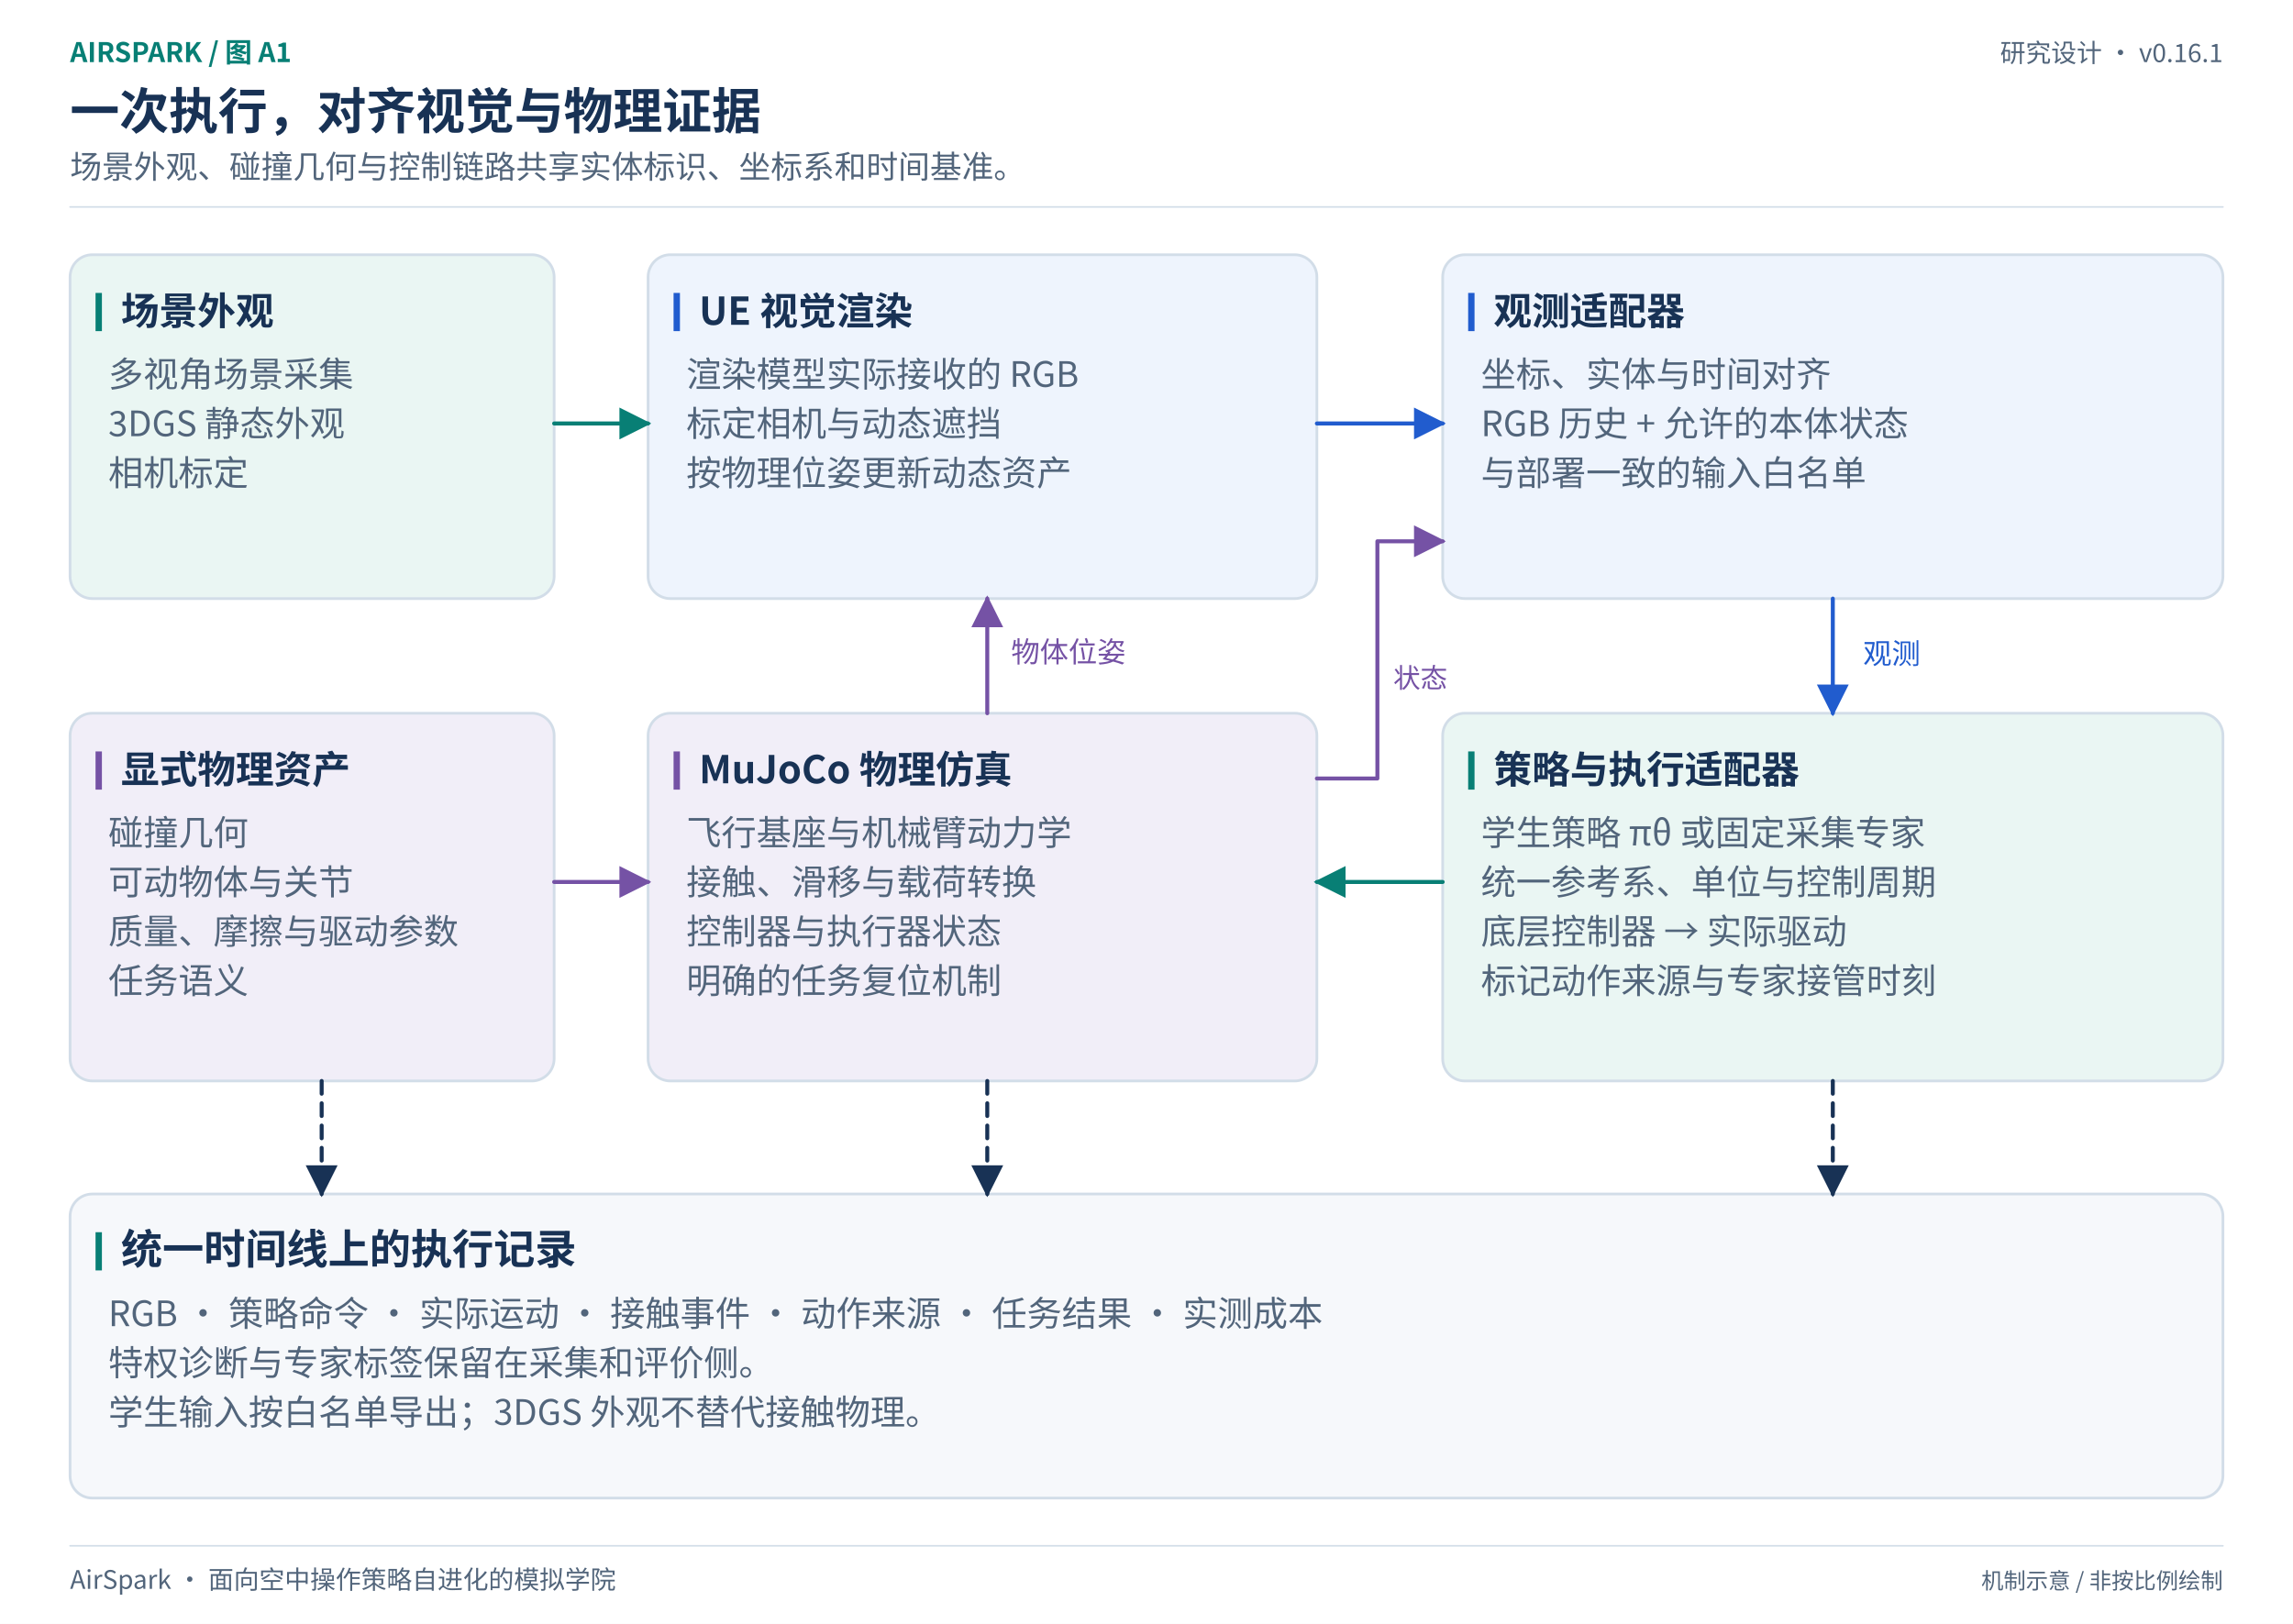
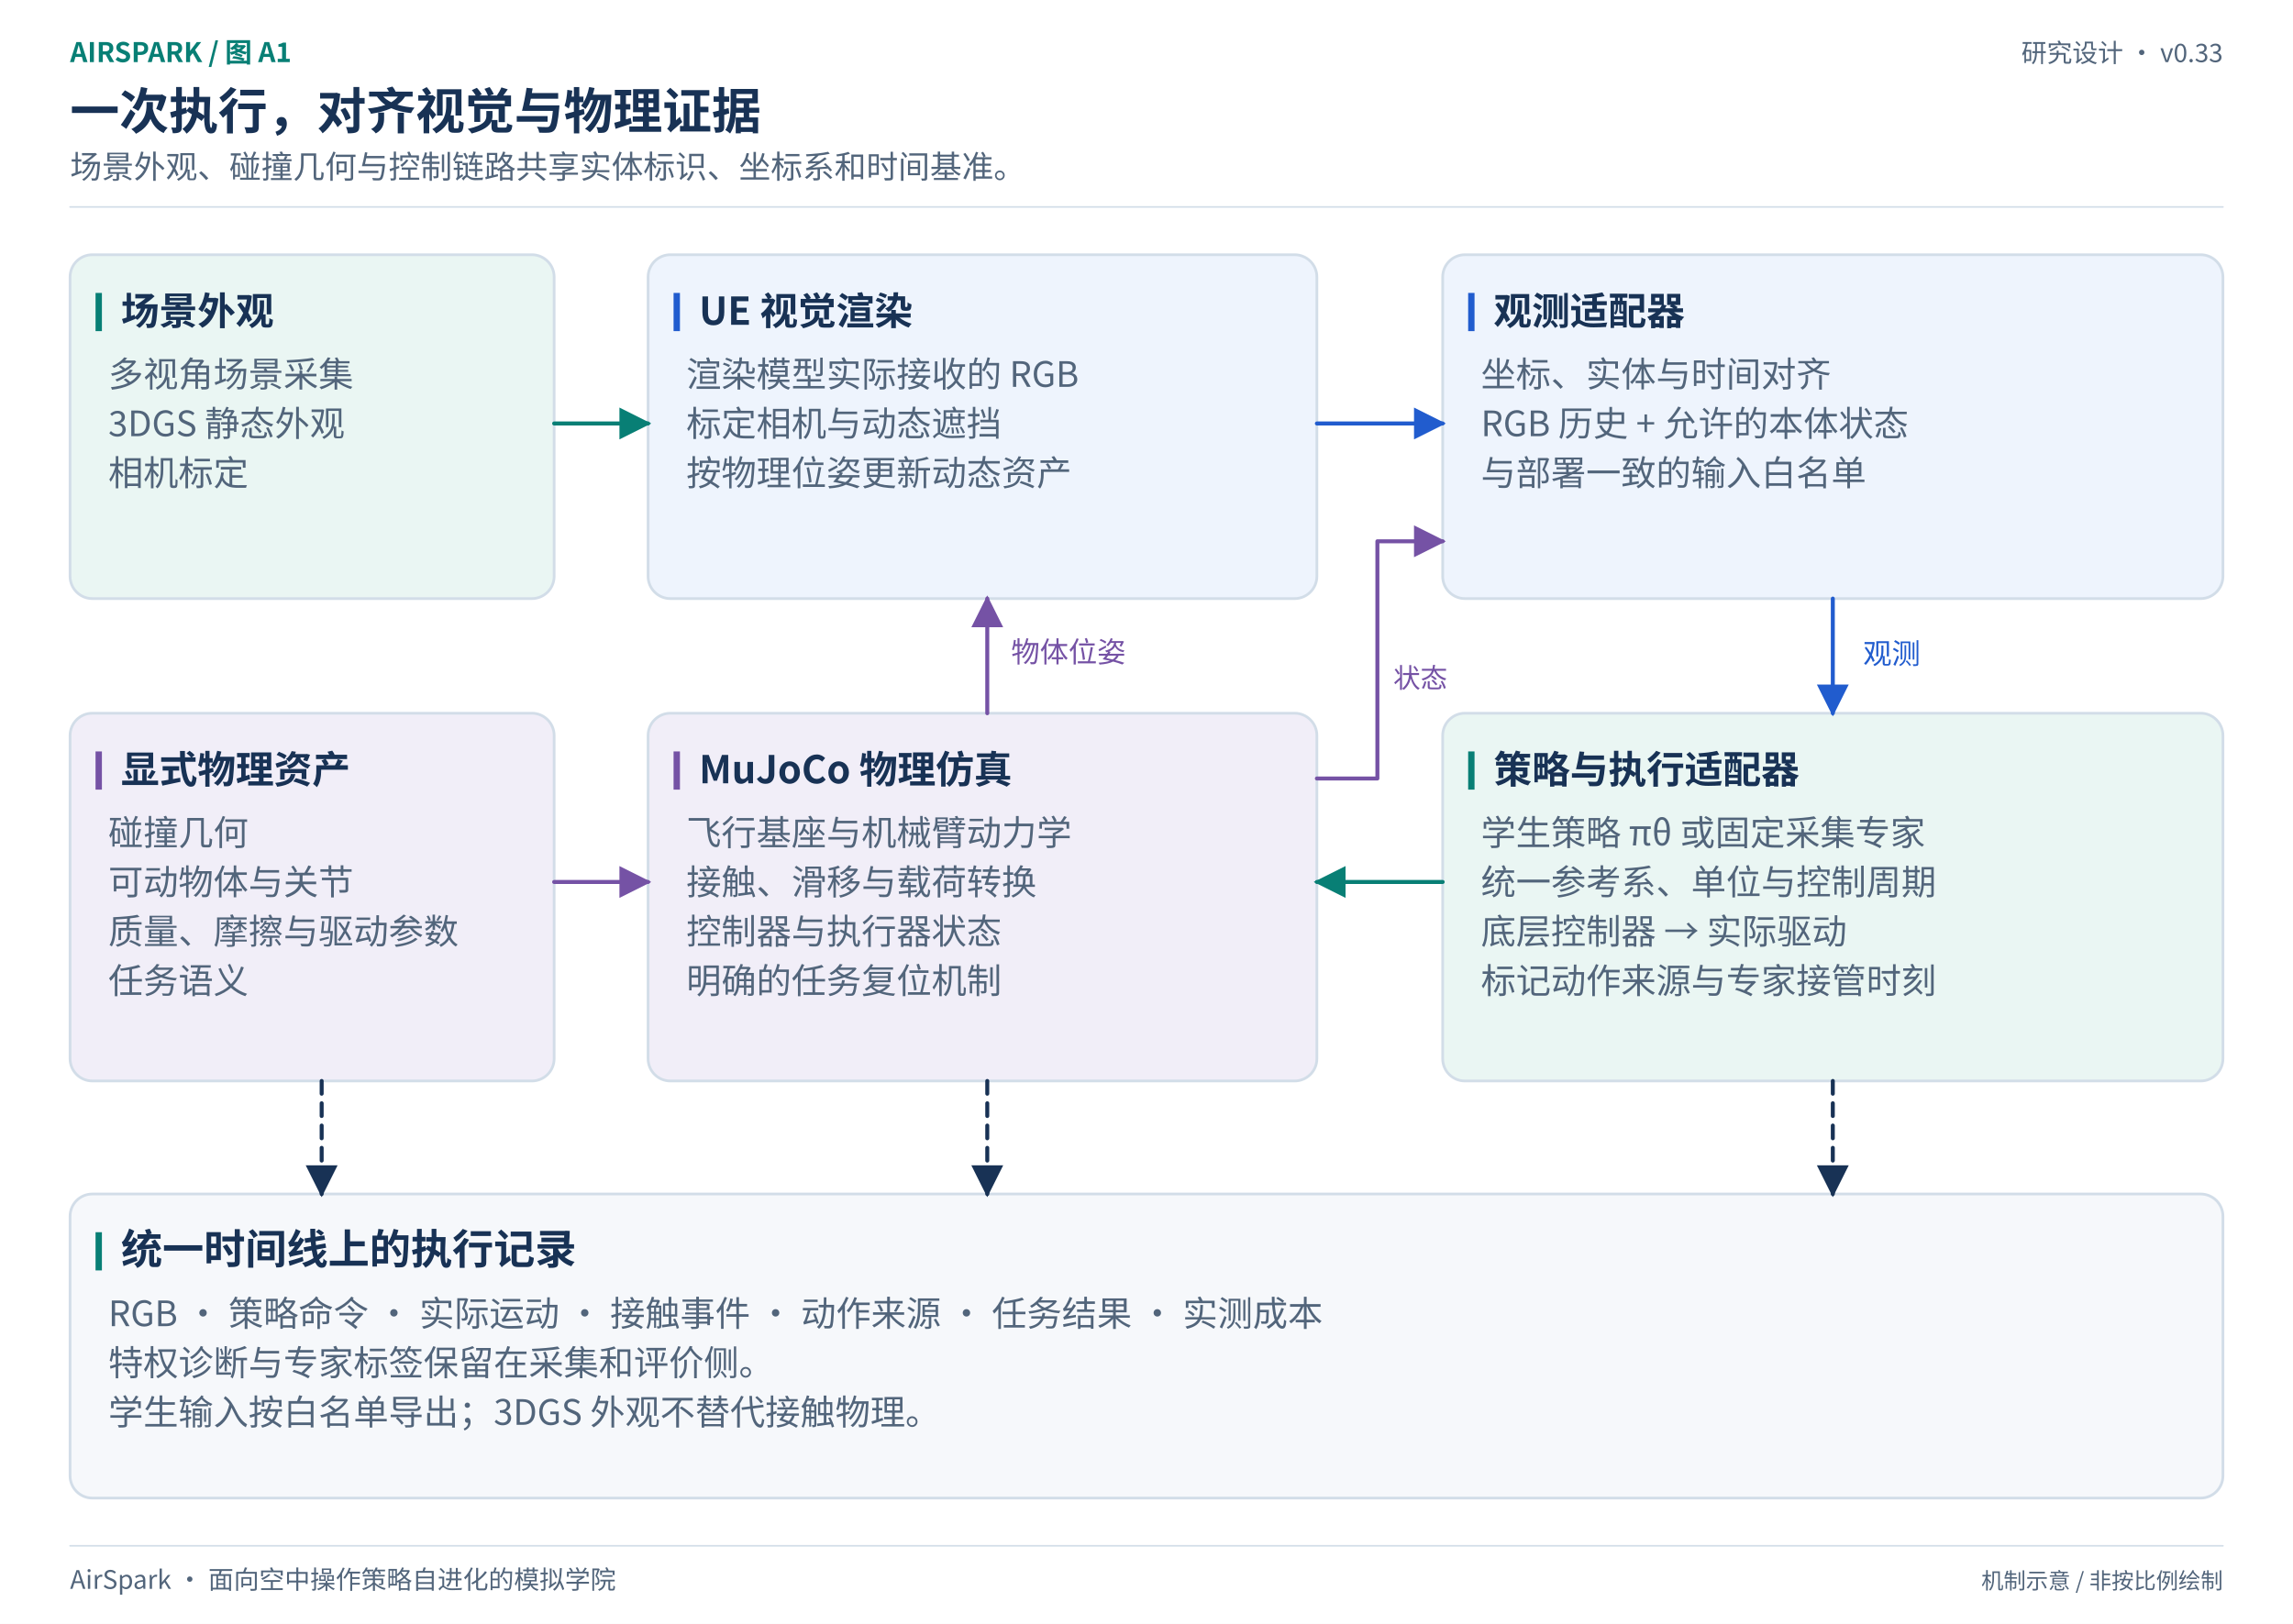
<svg xmlns="http://www.w3.org/2000/svg" width="1440" height="1020" viewBox="0 0 1440 1020" role="img" aria-labelledby="title desc">
  <defs>
    <marker id="arrow-ink" viewBox="0 0 10 10" refX="9" refY="5" markerWidth="8" markerHeight="8" orient="auto-start-reverse">
      <path d="M 0 0 L 10 5 L 0 10 z" fill="#183255" />
    </marker>
    <marker id="arrow-teal" viewBox="0 0 10 10" refX="9" refY="5" markerWidth="8" markerHeight="8" orient="auto-start-reverse">
      <path d="M 0 0 L 10 5 L 0 10 z" fill="#087f75" />
    </marker>
    <marker id="arrow-blue" viewBox="0 0 10 10" refX="9" refY="5" markerWidth="8" markerHeight="8" orient="auto-start-reverse">
      <path d="M 0 0 L 10 5 L 0 10 z" fill="#215cce" />
    </marker>
    <marker id="arrow-purple" viewBox="0 0 10 10" refX="9" refY="5" markerWidth="8" markerHeight="8" orient="auto-start-reverse">
      <path d="M 0 0 L 10 5 L 0 10 z" fill="#7552a5" />
    </marker>
    <marker id="arrow-amber" viewBox="0 0 10 10" refX="9" refY="5" markerWidth="8" markerHeight="8" orient="auto-start-reverse">
      <path d="M 0 0 L 10 5 L 0 10 z" fill="#94601b" />
    </marker>
  </defs>
  <g font-family="Microsoft YaHei, Noto Sans CJK SC, Arial, sans-serif">
    <rect width="1440" height="100%" fill="white" />
    <text x="44" y="39" fill="#087f75" font-size="17" font-weight="700" text-anchor="start">AIRSPARK / 图 A1</text>
-     <text x="1396" y="39" fill="#52657b" font-size="16" font-weight="400" text-anchor="end">研究设计 · v0.16.1</text>
+     <text x="1396" y="39" fill="#52657b" font-size="16" font-weight="400" text-anchor="end">研究设计 · v0.33</text>
    <text x="44" y="81" fill="#183255" font-size="31" font-weight="700" text-anchor="start">一次执行，对齐视觉与物理证据</text>
    <text x="44" y="112" fill="#52657b" font-size="20" font-weight="400" text-anchor="start">场景外观、碰撞几何与控制链路共享实体标识、坐标系和时间基准。</text>
    <path d="M44 130 H1396" fill="none" stroke="#d2dde8" stroke-width="1" stroke-linejoin="round" stroke-linecap="round" />
    <rect x="44" y="160" width="304" height="216" rx="14" fill="#eaf6f3" stroke="#d2dde8" stroke-width="1.7" />
    <path d="M62 184 v24" stroke="#087f75" stroke-width="4" />
    <text x="76" y="204" fill="#183255" font-size="24" font-weight="700" text-anchor="start">场景外观</text>
    <text x="68" y="243" fill="#52657b" font-size="22" font-weight="400" text-anchor="start">多视角场景采集</text>
    <text x="68" y="274" fill="#52657b" font-size="22" font-weight="400" text-anchor="start">3DGS 静态外观</text>
    <text x="68" y="305" fill="#52657b" font-size="22" font-weight="400" text-anchor="start">相机标定</text>
    <rect x="44" y="448" width="304" height="231" rx="14" fill="#f1eef8" stroke="#d2dde8" stroke-width="1.7" />
    <path d="M62 472 v24" stroke="#7552a5" stroke-width="4" />
    <text x="76" y="492" fill="#183255" font-size="24" font-weight="700" text-anchor="start">显式物理资产</text>
    <text x="68" y="531" fill="#52657b" font-size="22" font-weight="400" text-anchor="start">碰撞几何</text>
    <text x="68" y="562" fill="#52657b" font-size="22" font-weight="400" text-anchor="start">可动物体与关节</text>
    <text x="68" y="593" fill="#52657b" font-size="22" font-weight="400" text-anchor="start">质量、摩擦与驱动参数</text>
    <text x="68" y="624" fill="#52657b" font-size="22" font-weight="400" text-anchor="start">任务语义</text>
    <rect x="407" y="160" width="420" height="216" rx="14" fill="#eef4fd" stroke="#d2dde8" stroke-width="1.7" />
    <path d="M425 184 v24" stroke="#215cce" stroke-width="4" />
    <text x="439" y="204" fill="#183255" font-size="24" font-weight="700" text-anchor="start">UE 视觉渲染</text>
    <text x="431" y="243" fill="#52657b" font-size="22" font-weight="400" text-anchor="start">渲染模型实际接收的 RGB</text>
    <text x="431" y="274" fill="#52657b" font-size="22" font-weight="400" text-anchor="start">标定相机与动态遮挡</text>
    <text x="431" y="305" fill="#52657b" font-size="22" font-weight="400" text-anchor="start">按物理位姿更新动态资产</text>
    <rect x="407" y="448" width="420" height="231" rx="14" fill="#f1eef8" stroke="#d2dde8" stroke-width="1.7" />
    <path d="M425 472 v24" stroke="#7552a5" stroke-width="4" />
    <text x="439" y="492" fill="#183255" font-size="24" font-weight="700" text-anchor="start">MuJoCo 物理仿真</text>
    <text x="431" y="531" fill="#52657b" font-size="22" font-weight="400" text-anchor="start">飞行基座与机械臂动力学</text>
    <text x="431" y="562" fill="#52657b" font-size="22" font-weight="400" text-anchor="start">接触、滑移与载荷转换</text>
    <text x="431" y="593" fill="#52657b" font-size="22" font-weight="400" text-anchor="start">控制器与执行器状态</text>
    <text x="431" y="624" fill="#52657b" font-size="22" font-weight="400" text-anchor="start">明确的任务复位机制</text>
    <rect x="906" y="160" width="490" height="216" rx="14" fill="#eef4fd" stroke="#d2dde8" stroke-width="1.7" />
    <path d="M924 184 v24" stroke="#215cce" stroke-width="4" />
    <text x="938" y="204" fill="#183255" font-size="24" font-weight="700" text-anchor="start">观测适配器</text>
    <text x="930" y="243" fill="#52657b" font-size="22" font-weight="400" text-anchor="start">坐标、实体与时间对齐</text>
    <text x="930" y="274" fill="#52657b" font-size="22" font-weight="400" text-anchor="start">RGB 历史 + 允许的本体状态</text>
    <text x="930" y="305" fill="#52657b" font-size="22" font-weight="400" text-anchor="start">与部署一致的输入白名单</text>
    <rect x="906" y="448" width="490" height="231" rx="14" fill="#eaf6f3" stroke="#d2dde8" stroke-width="1.7" />
    <path d="M924 472 v24" stroke="#087f75" stroke-width="4" />
    <text x="938" y="492" fill="#183255" font-size="24" font-weight="700" text-anchor="start">策略与执行适配器</text>
    <text x="930" y="531" fill="#52657b" font-size="22" font-weight="400" text-anchor="start">学生策略 πθ 或固定采集专家</text>
    <text x="930" y="562" fill="#52657b" font-size="22" font-weight="400" text-anchor="start">统一参考系、单位与控制周期</text>
    <text x="930" y="593" fill="#52657b" font-size="22" font-weight="400" text-anchor="start">底层控制器 → 实际驱动</text>
    <text x="930" y="624" fill="#52657b" font-size="22" font-weight="400" text-anchor="start">标记动作来源与专家接管时刻</text>
    <path d="M348 266 H407" fill="none" stroke="#087f75" stroke-width="2.5" stroke-linejoin="round" stroke-linecap="round" marker-end="url(#arrow-teal)" />
    <path d="M348 554 H407" fill="none" stroke="#7552a5" stroke-width="2.5" stroke-linejoin="round" stroke-linecap="round" marker-end="url(#arrow-purple)" />
    <path d="M827 266 H906" fill="none" stroke="#215cce" stroke-width="2.5" stroke-linejoin="round" stroke-linecap="round" marker-end="url(#arrow-blue)" />
    <path d="M906 554 H827" fill="none" stroke="#087f75" stroke-width="2.5" stroke-linejoin="round" stroke-linecap="round" marker-end="url(#arrow-teal)" />
    <path d="M620 448 V376" fill="none" stroke="#7552a5" stroke-width="2.5" stroke-linejoin="round" stroke-linecap="round" marker-end="url(#arrow-purple)" />
    <text x="635" y="416" fill="#7552a5" font-size="18" font-weight="400" text-anchor="start">物体位姿</text>
    <path d="M827 489 H865 V340 H906" fill="none" stroke="#7552a5" stroke-width="2.5" stroke-linejoin="round" stroke-linecap="round" marker-end="url(#arrow-purple)" />
    <text x="875" y="432" fill="#7552a5" font-size="17" font-weight="400" text-anchor="start">状态</text>
    <path d="M1151 376 V448" fill="none" stroke="#215cce" stroke-width="2.5" stroke-linejoin="round" stroke-linecap="round" marker-end="url(#arrow-blue)" />
    <text x="1170" y="417" fill="#215cce" font-size="18" font-weight="400" text-anchor="start">观测</text>
    <rect x="44" y="750" width="1352" height="191" rx="14" fill="#f6f8fb" stroke="#d2dde8" stroke-width="1.7" />
    <path d="M62 774 v24" stroke="#087f75" stroke-width="4" />
    <text x="76" y="794" fill="#183255" font-size="26" font-weight="700" text-anchor="start">统一时间线上的执行记录</text>
    <text x="68" y="833" fill="#52657b" font-size="22" font-weight="400" text-anchor="start">RGB · 策略命令 · 实际运动 · 接触事件 · 动作来源 · 任务结果 · 实测成本</text>
    <text x="68" y="864" fill="#52657b" font-size="22" font-weight="400" text-anchor="start">特权诊断与专家标签保留在采集和评价侧。</text>
    <text x="68" y="895" fill="#52657b" font-size="22" font-weight="400" text-anchor="start">学生输入按白名单导出；3DGS 外观不替代接触物理。</text>
    <path d="M202 679 V750" fill="none" stroke="#183255" stroke-width="2.5" stroke-linejoin="round" stroke-linecap="round" marker-end="url(#arrow-ink)" stroke-dasharray="8 6" />
    <path d="M620 679 V750" fill="none" stroke="#183255" stroke-width="2.5" stroke-linejoin="round" stroke-linecap="round" marker-end="url(#arrow-ink)" stroke-dasharray="8 6" />
    <path d="M1151 679 V750" fill="none" stroke="#183255" stroke-width="2.5" stroke-linejoin="round" stroke-linecap="round" marker-end="url(#arrow-ink)" stroke-dasharray="8 6" />
    <path d="M44 971 H1396" fill="none" stroke="#d2dde8" stroke-width="1" stroke-linejoin="round" stroke-linecap="round" />
    <text x="44" y="998" fill="#52657b" font-size="16" font-weight="400" text-anchor="start">AirSpark · 面向空中操作策略自进化的模拟学院</text>
    <text x="1396" y="998" fill="#52657b" font-size="14" font-weight="400" text-anchor="end">机制示意 / 非按比例绘制</text>
  </g>
</svg>
